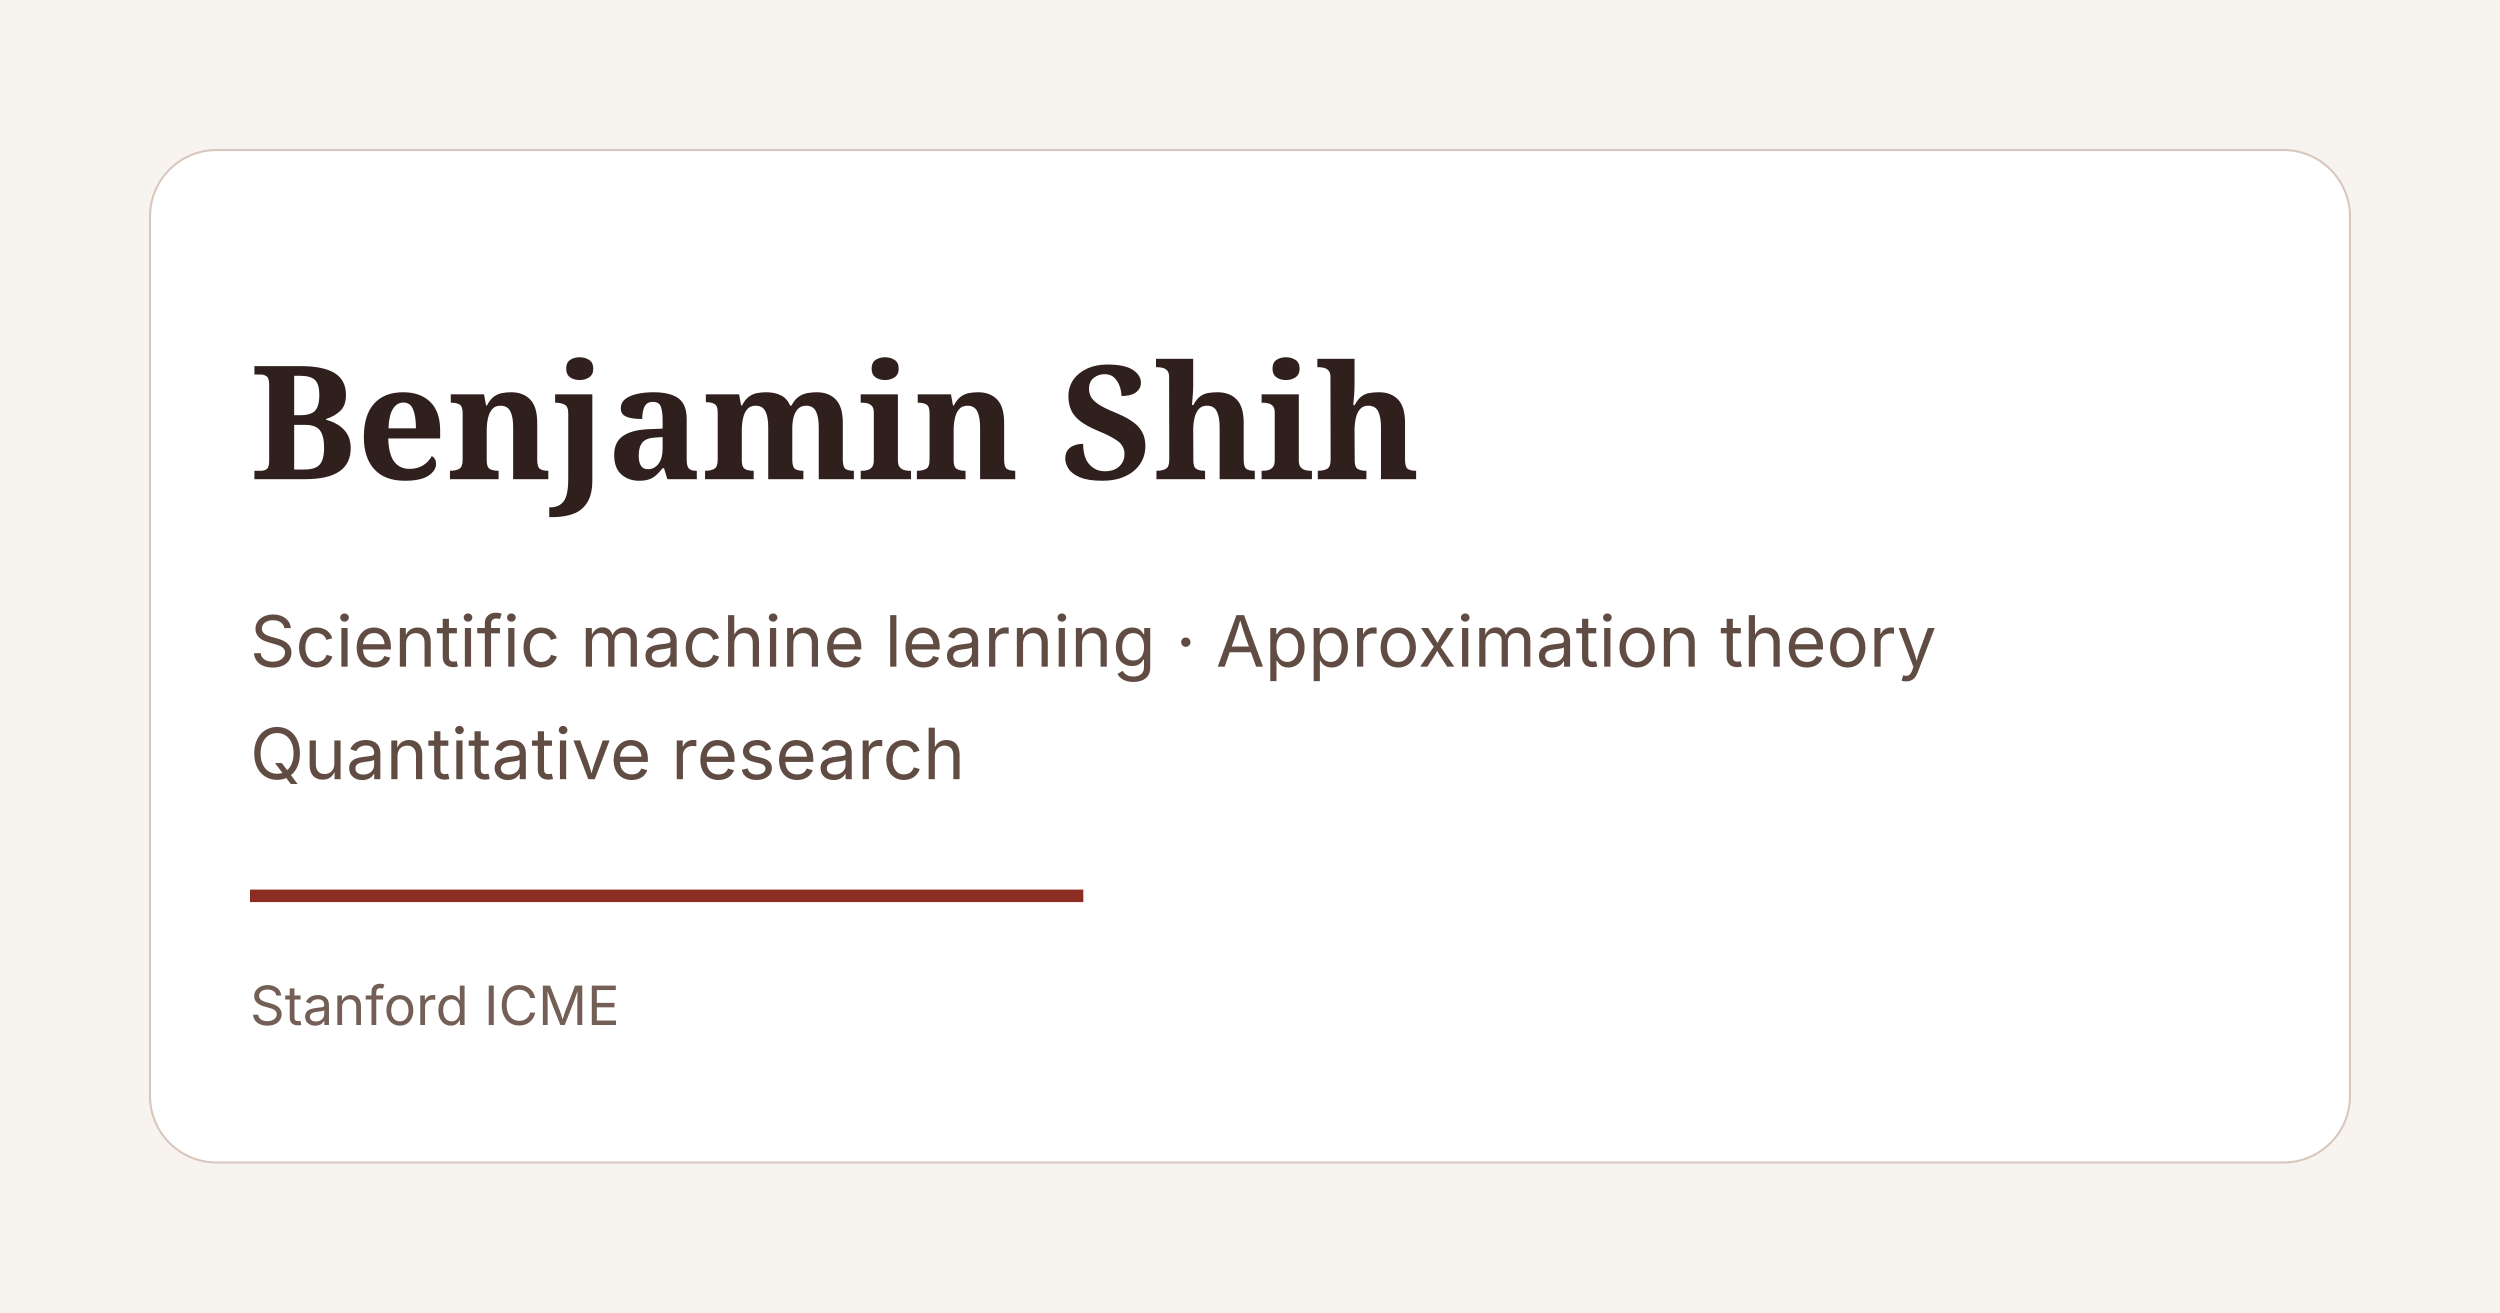
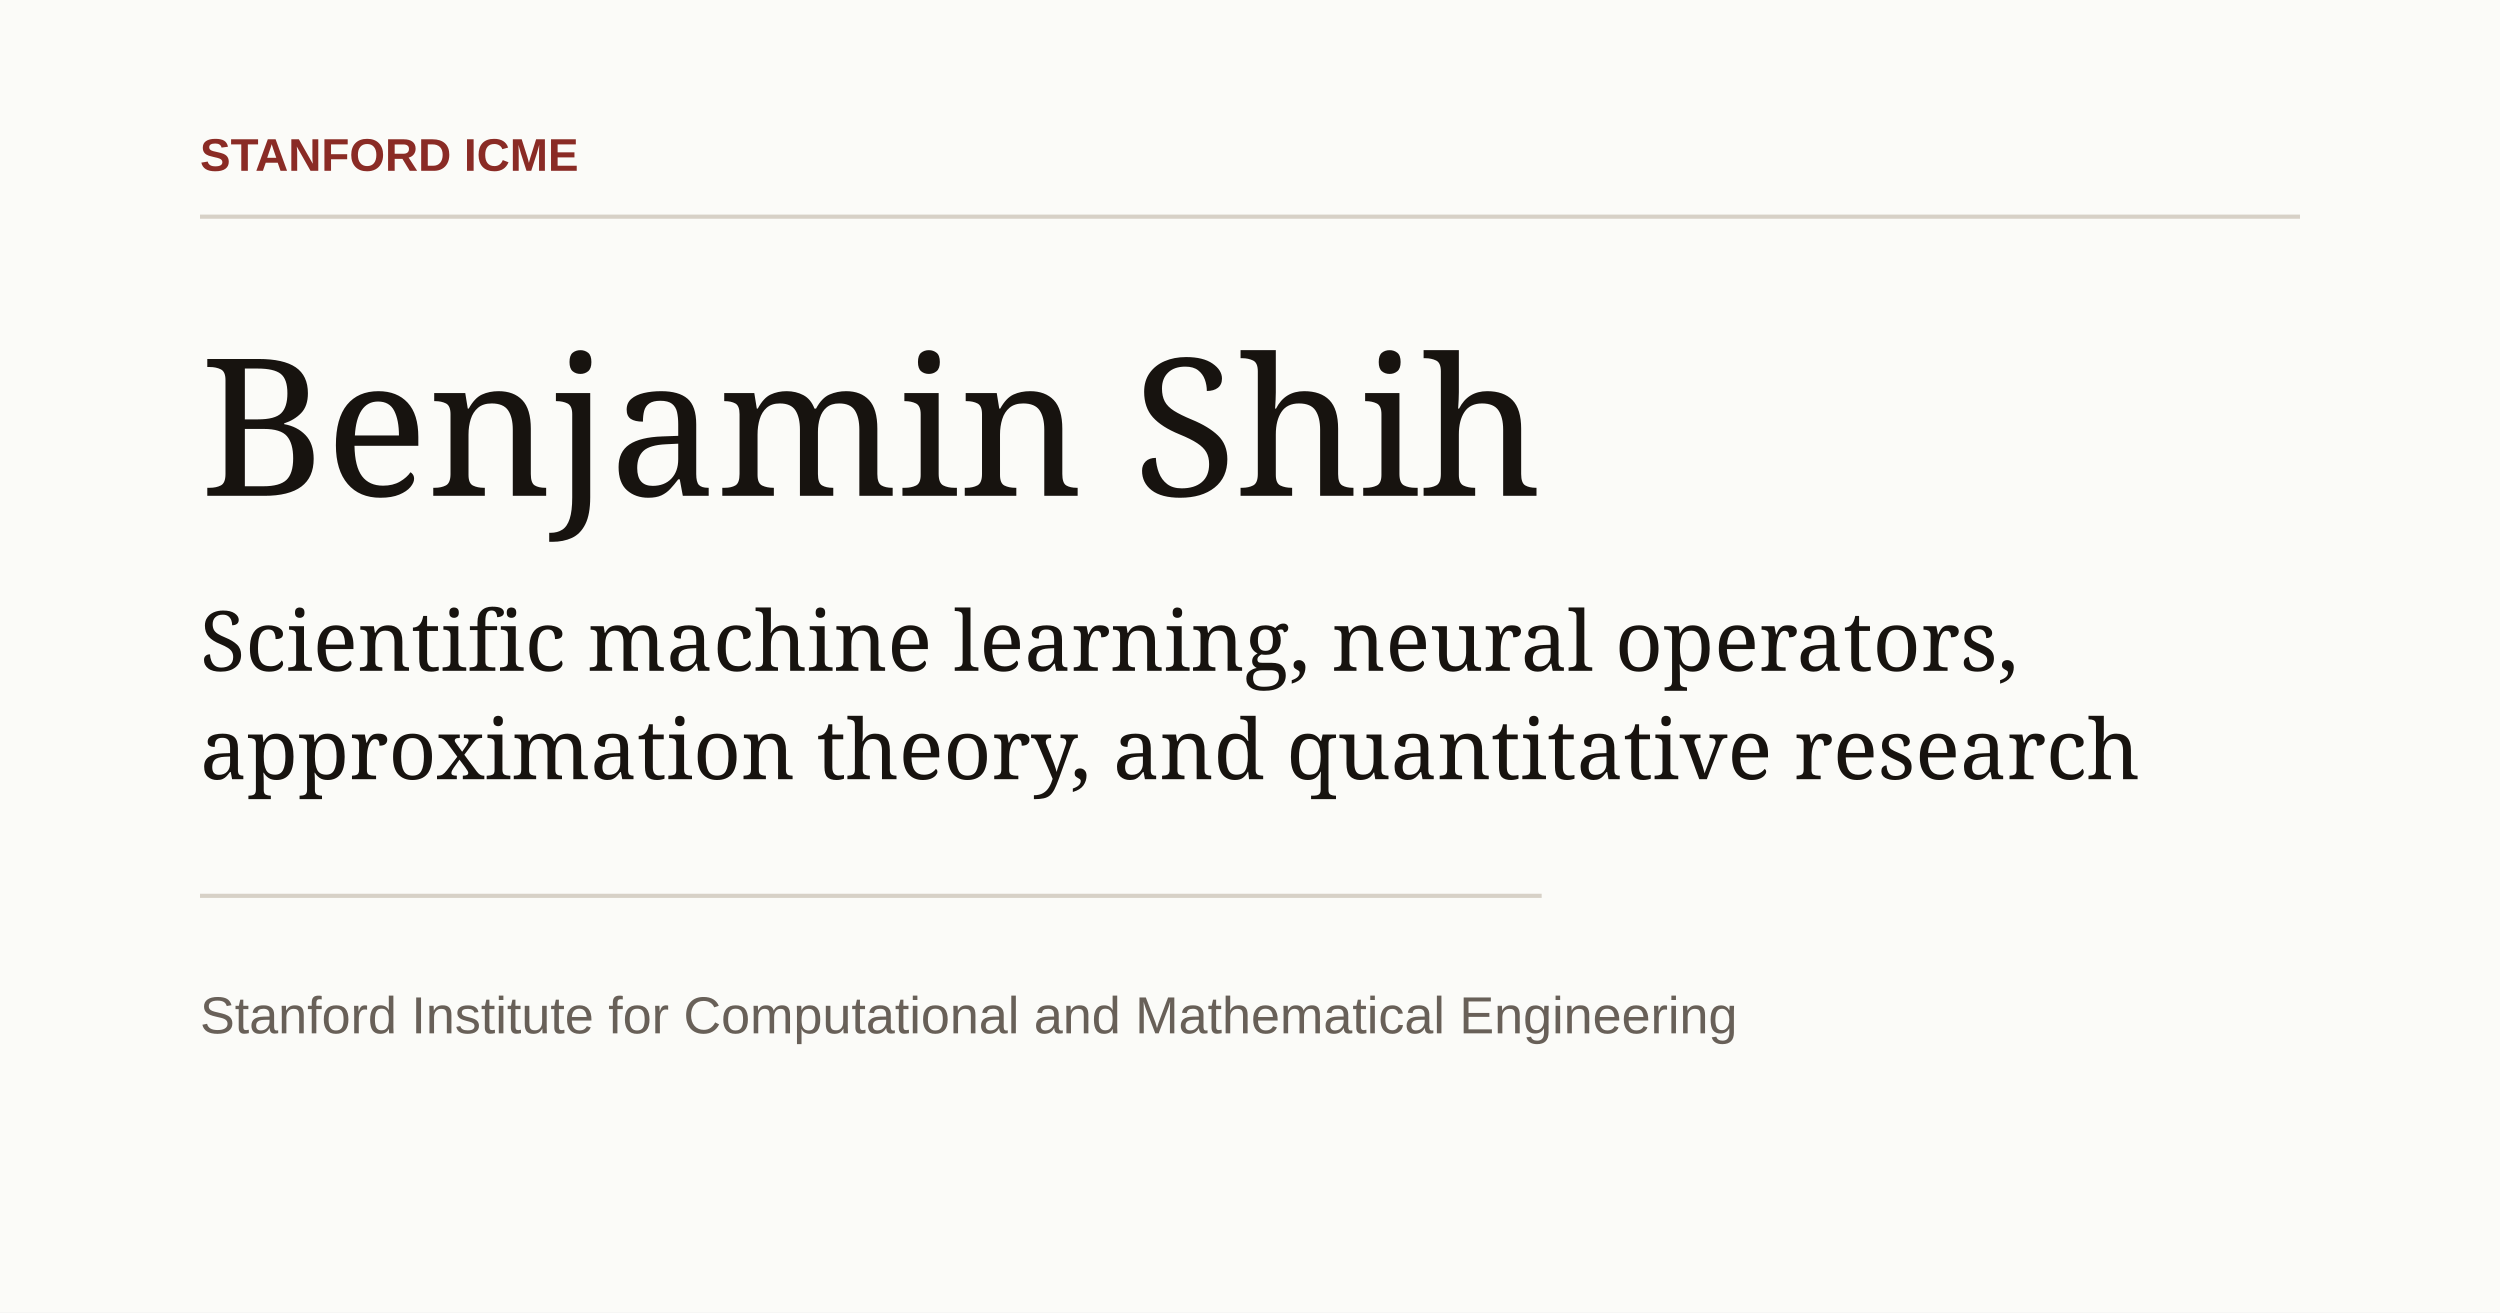
<svg xmlns="http://www.w3.org/2000/svg" width="1200" height="630" viewBox="0 0 1200 630">
-   <rect width="1200" height="630" fill="#f7f3ee" />
-   <rect x="72" y="72" width="1056" height="486" rx="32" fill="#ffffff" stroke="#d8c7bd" />
-   <text x="120" y="230" font-family="Georgia, serif" font-size="76" font-weight="700" fill="#2f1f1d">Benjamin Shih</text>
-   <text x="120" y="320" font-family="Inter, Arial, sans-serif" font-size="34" fill="#604c43">Scientific machine learning · Approximation theory</text>
-   <text x="120" y="374" font-family="Inter, Arial, sans-serif" font-size="34" fill="#604c43">Quantitative research</text>
-   <line x1="120" y1="430" x2="520" y2="430" stroke="#8c2d24" stroke-width="6" />
-   <text x="120" y="492" font-family="Inter, Arial, sans-serif" font-size="26" fill="#735f55">Stanford ICME</text>
+   <rect width="1200" height="630" fill="#fbfbf8" />
+   <line x1="96" y1="104" x2="1104" y2="104" stroke="#d7d1c7" stroke-width="2" />
+   <text x="96" y="82" font-family="Arial, sans-serif" font-size="22" font-weight="700" fill="#8a2b25">STANFORD ICME</text>
+   <text x="96" y="238" font-family="Garamond, 'Iowan Old Style', Georgia, serif" font-size="92" font-weight="500" fill="#17130f">Benjamin Shih</text>
+   <text x="96" y="322" font-family="Garamond, 'Iowan Old Style', Georgia, serif" font-size="40" fill="#17130f">Scientific machine learning, neural operators,</text>
+   <text x="96" y="374" font-family="Garamond, 'Iowan Old Style', Georgia, serif" font-size="40" fill="#17130f">approximation theory, and quantitative research</text>
+   <line x1="96" y1="430" x2="740" y2="430" stroke="#d7d1c7" stroke-width="2" />
+   <text x="96" y="496" font-family="Arial, sans-serif" font-size="25" fill="#686058">Stanford Institute for Computational and Mathematical Engineering</text>
</svg>
